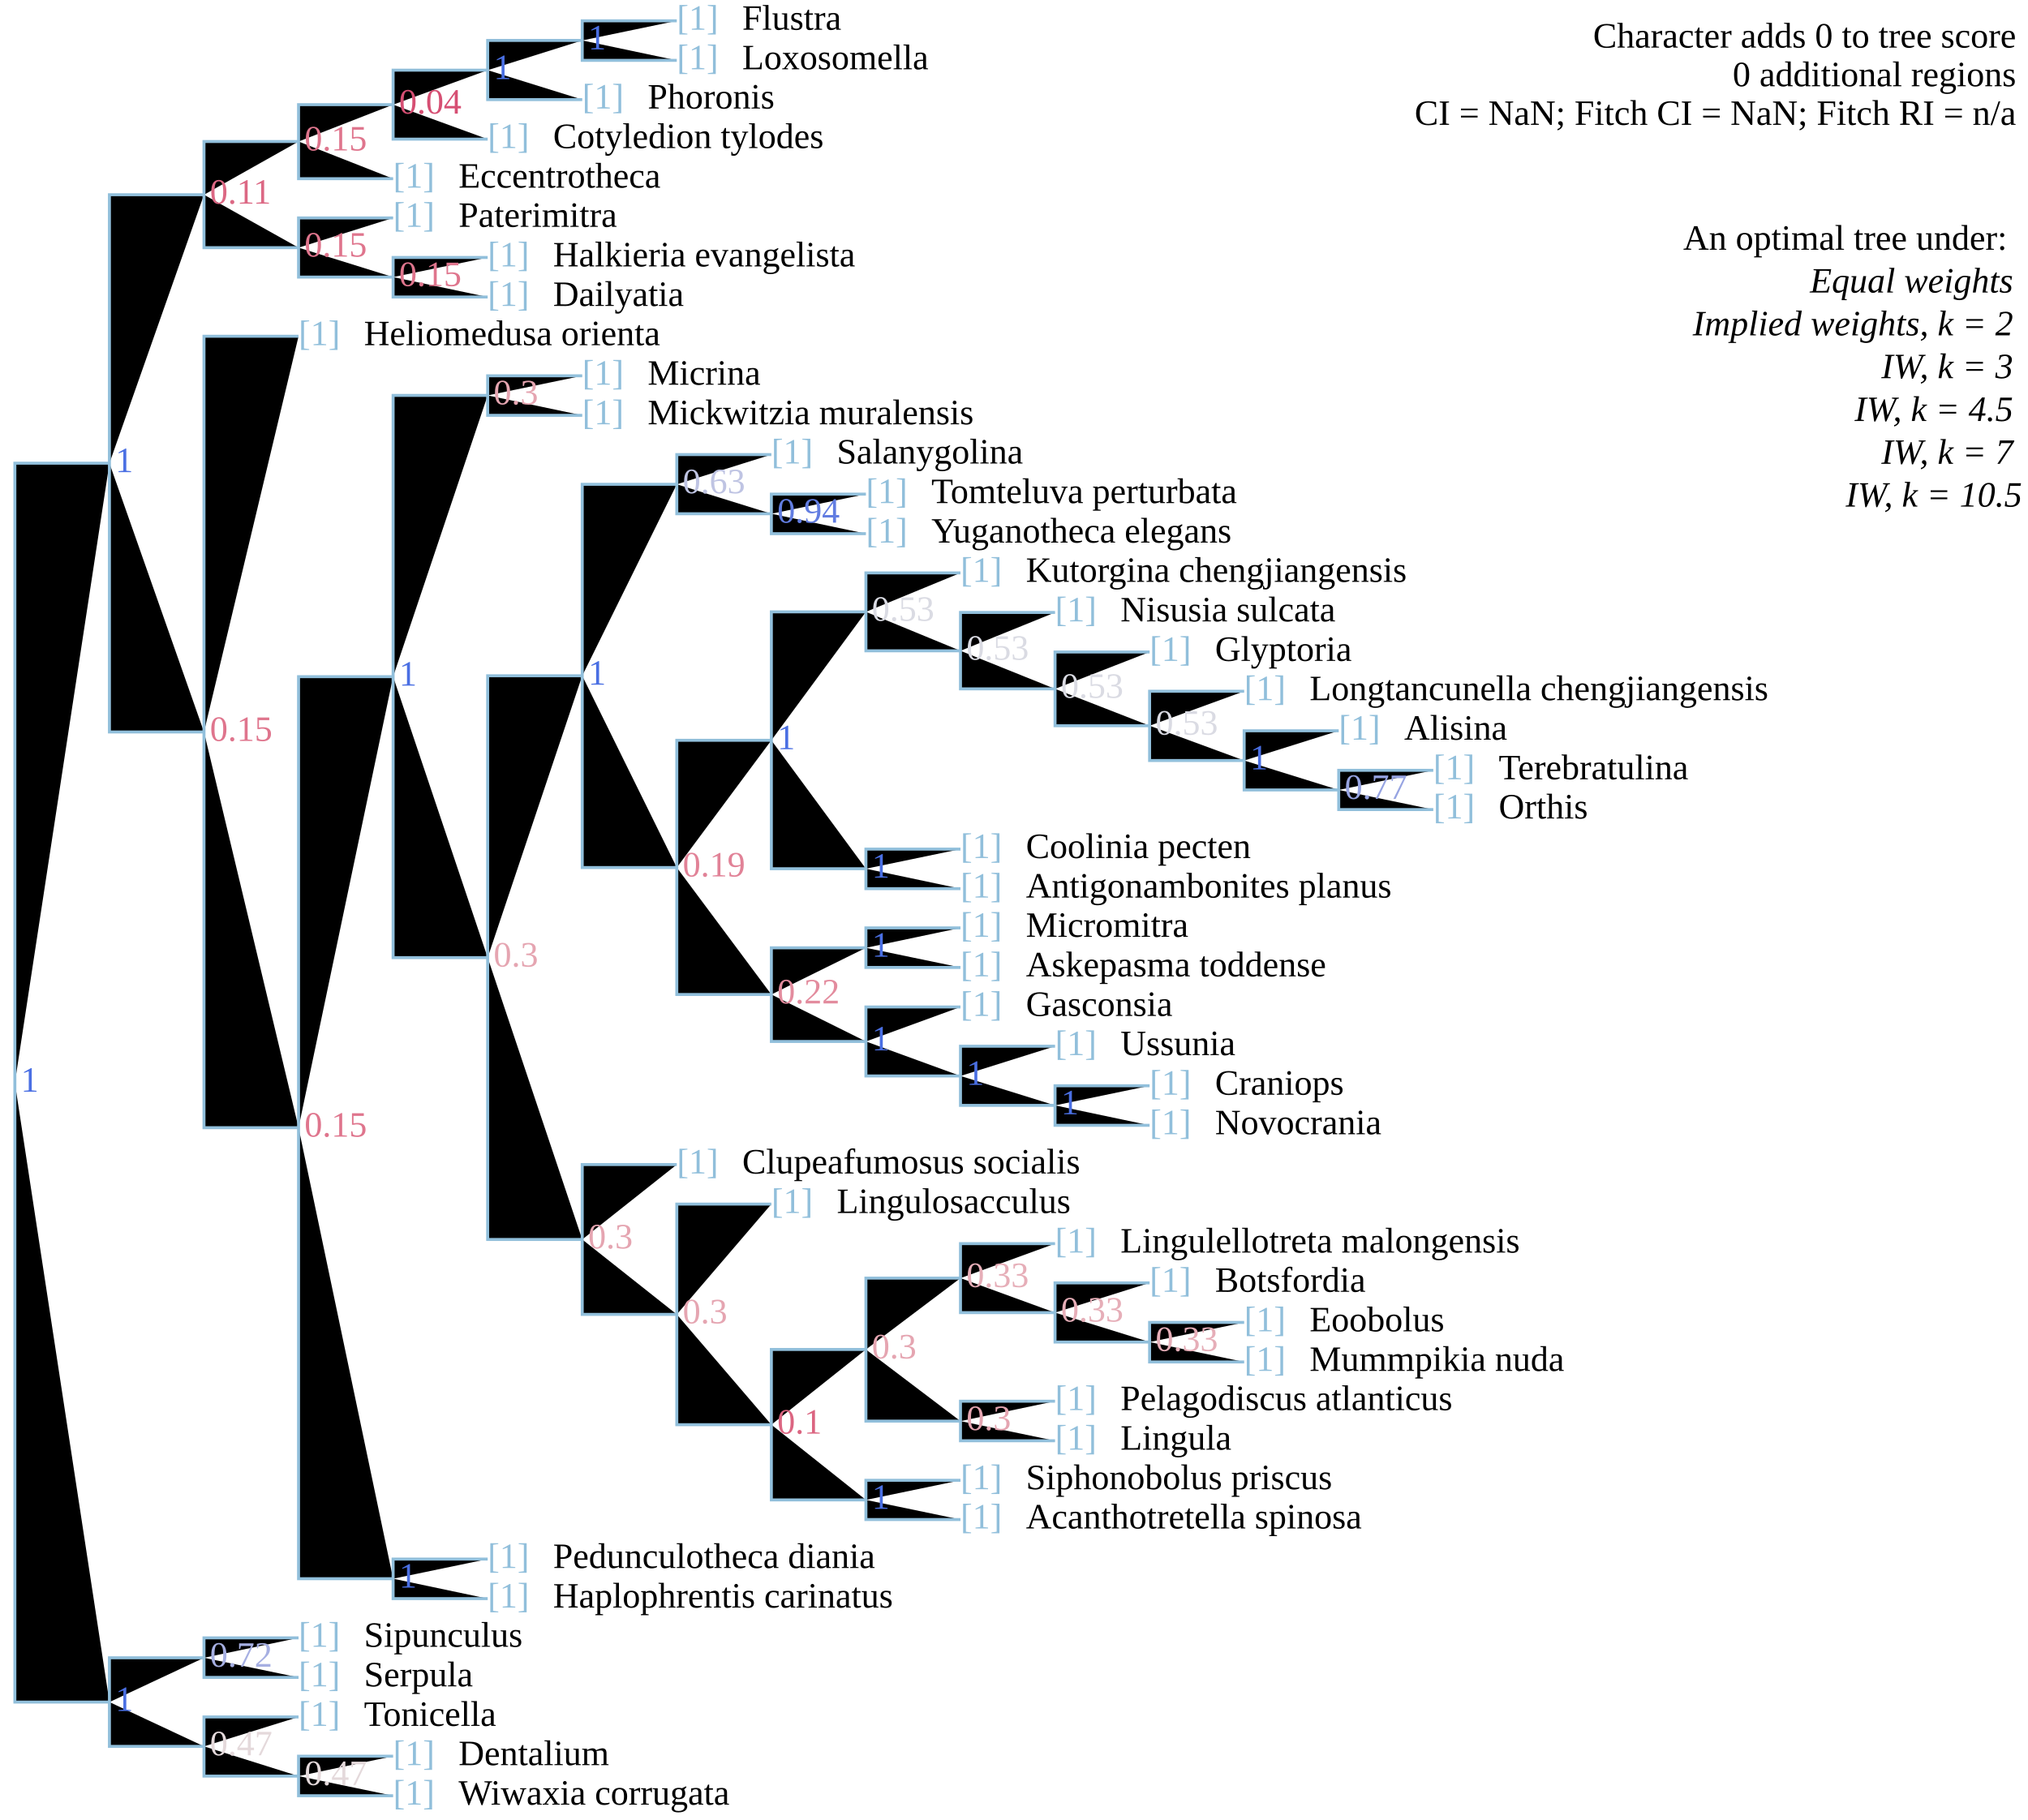
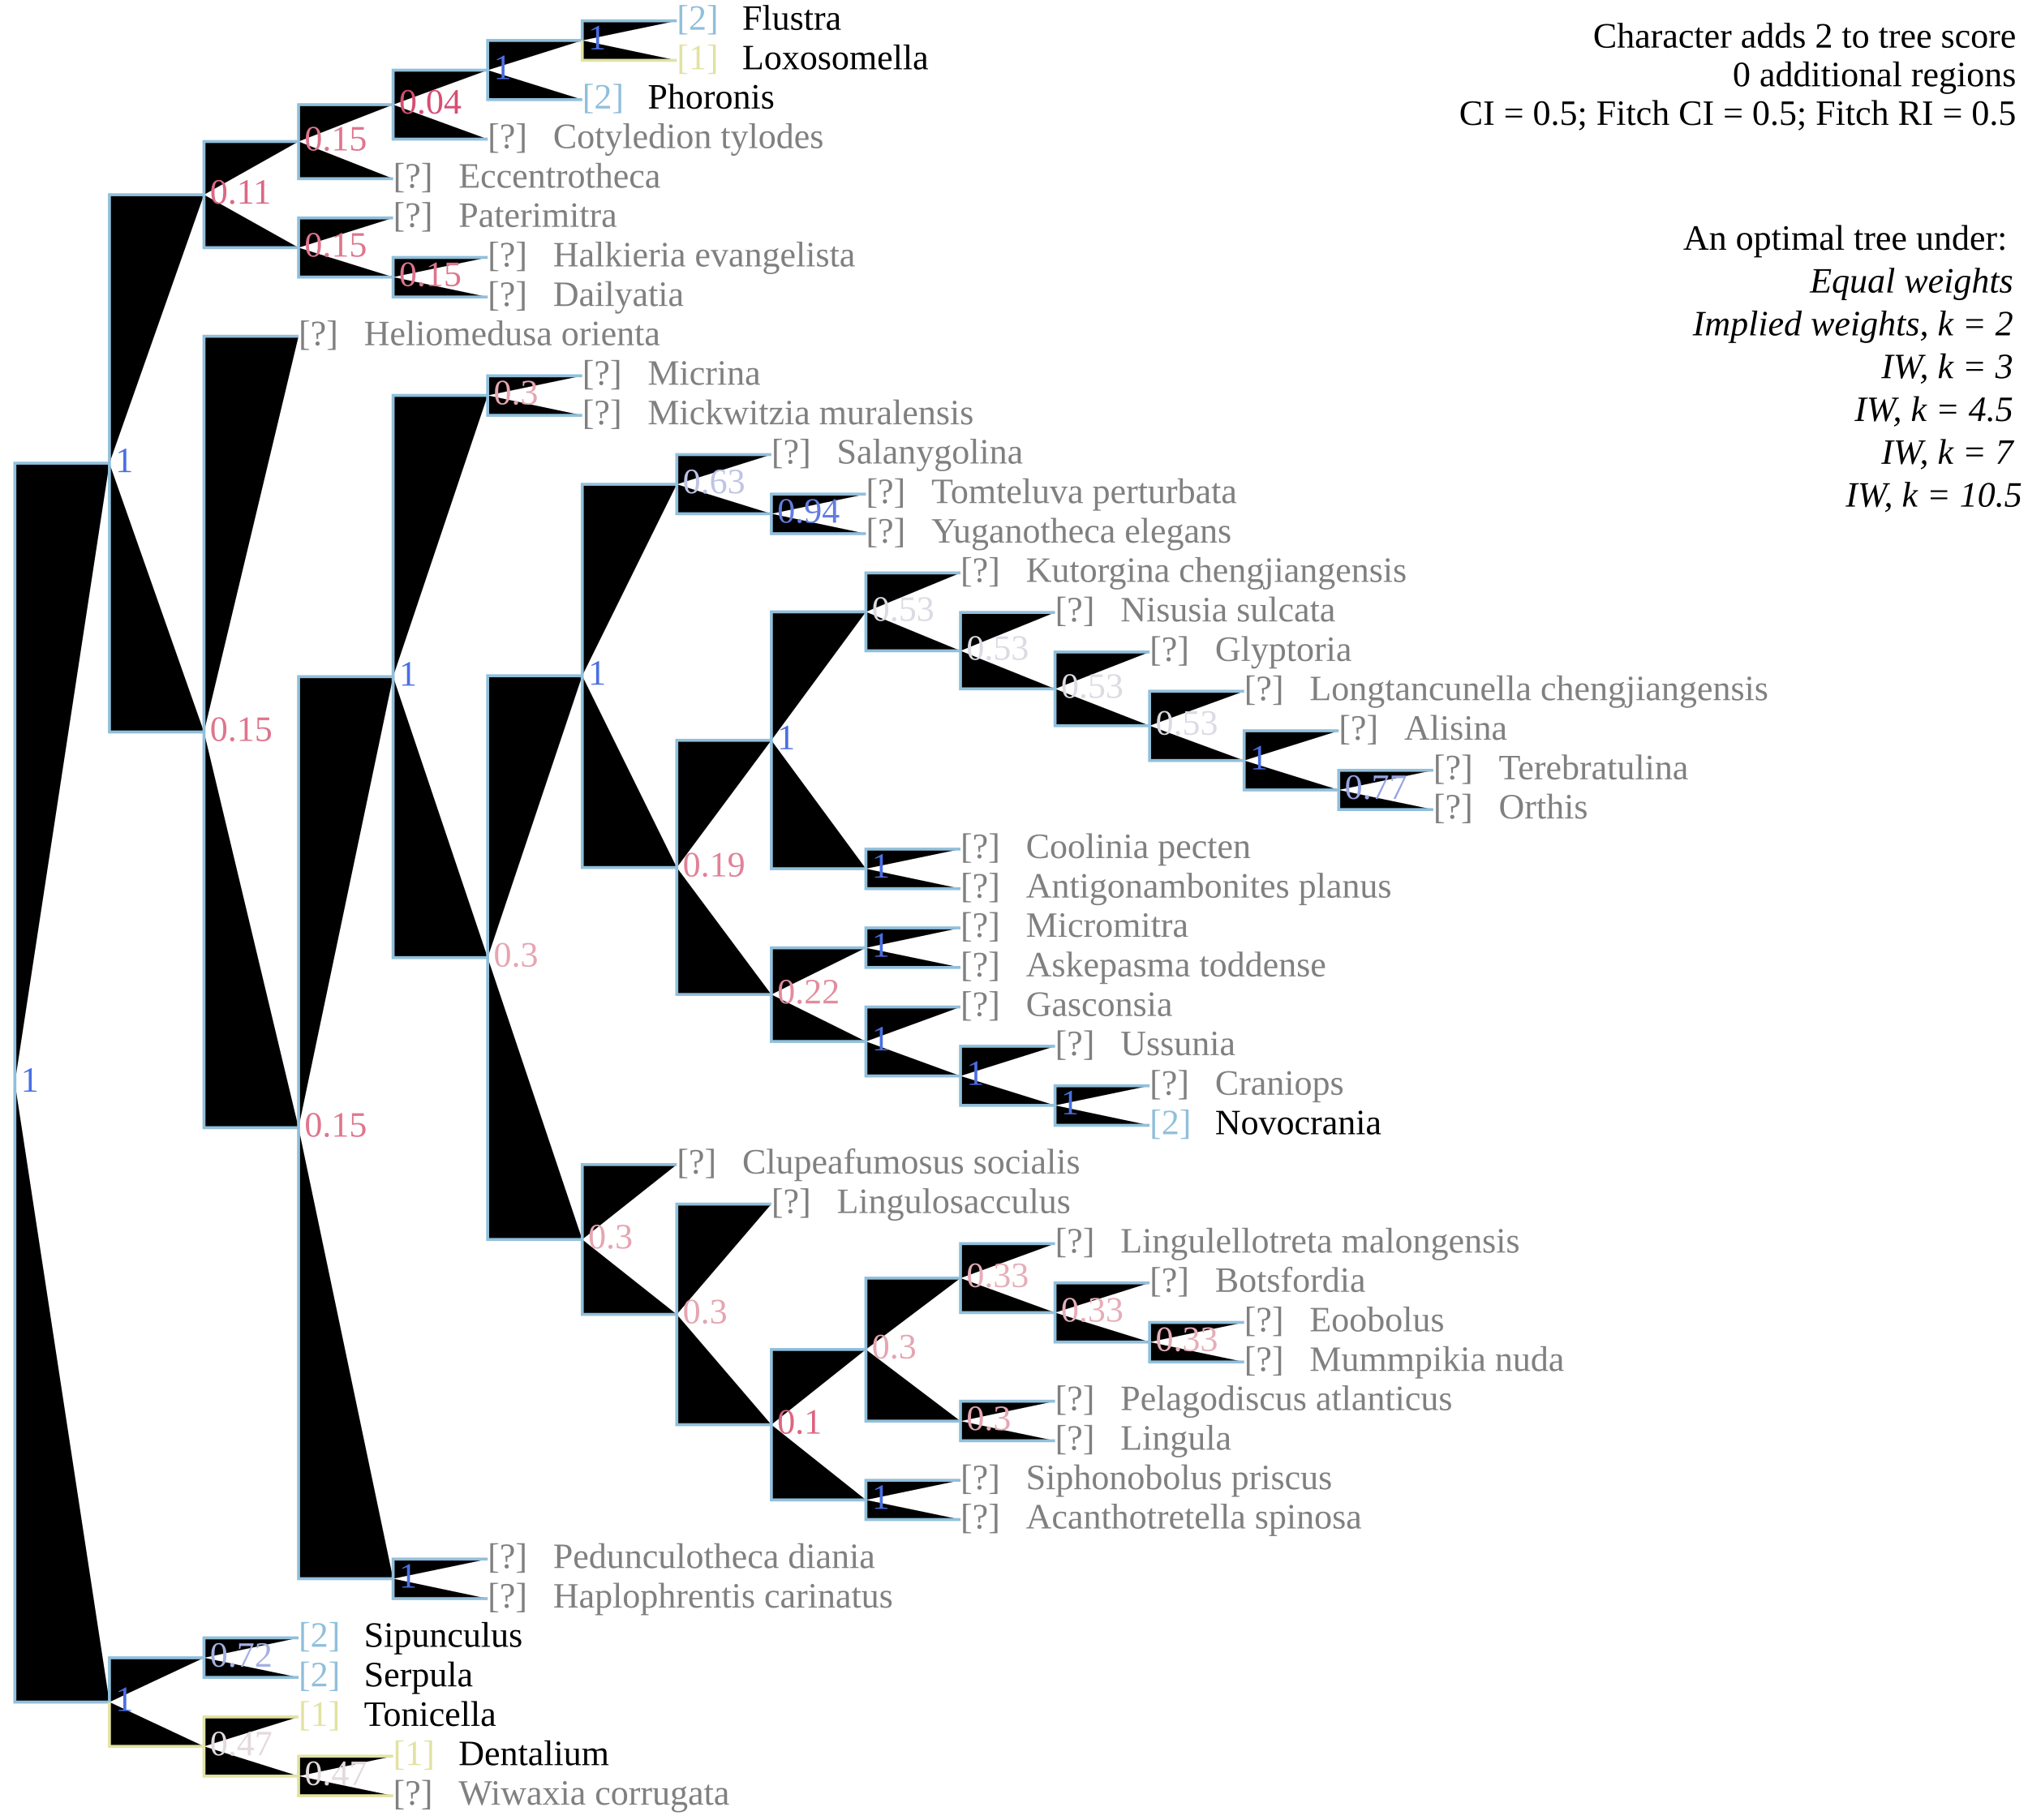
<svg xmlns="http://www.w3.org/2000/svg" version="1.1" width="682" height="612" class="tree" data-char="188">
-   <text x="678" y="16" text-anchor="end" class="stepsLabel">Character adds <tspan class="score">0</tspan> to tree score</text>
+   <text x="678" y="16" text-anchor="end" class="stepsLabel">Character adds <tspan class="score">2</tspan> to tree score</text>
  <text x="678" y="29" text-anchor="end" class="stepsLabel">
    <tspan class="score">0</tspan> additional regions</text>
-   <text x="678" y="42" text-anchor="end" class="stepsLabel">CI = NaN; Fitch CI = NaN; Fitch RI = n/a</text>
+   <text x="678" y="42" text-anchor="end" class="stepsLabel">CI = 0.5; Fitch CI = 0.5; Fitch RI = 0.5</text>
  <text x="678" y="68" text-anchor="end" class="stepsLabel">
    <tspan dy="16">An optimal tree under:</tspan>
    <tspan x="680" style="font-style:italic" class="notThisAn" dy="1.2em">Equal weights</tspan>
    <tspan x="680" style="font-style:italic" class="thisAn" dy="1.2em">Implied weights, k = 2</tspan>
    <tspan x="680" style="font-style:italic" class="notThisAn" dy="1.2em">IW, k = 3</tspan>
    <tspan x="680" style="font-style:italic" class="notThisAn" dy="1.2em">IW, k = 4.5</tspan>
    <tspan x="680" style="font-style:italic" class="notThisAn" dy="1.2em">IW, k = 7</tspan>
    <tspan x="680" style="font-style:italic" class="notThisAn" dy="1.2em">IW, k = 10.5</tspan>
  </text>
-   <text x="132.2" y="593.7" fill="#91bfdb" class="flag">[1]</text>
+   <text x="132.2" y="593.7" fill="#e2e2a2" class="flag">[1]</text>
  <text x="154.2" y="593.7" fill="#000" class="taxonLabel">Dentalium</text>
-   <text x="132.2" y="607" fill="#91bfdb" class="flag">[1]</text>
-   <text x="154.2" y="607" fill="#000" class="taxonLabel">Wiwaxia corrugata</text>
-   <text x="100.4" y="580.5" fill="#91bfdb" class="flag">[1]</text>
+   <text x="132.2" y="607" fill="grey" class="flag">[?]</text>
+   <text x="154.2" y="607" fill="grey" class="taxonLabel">Wiwaxia corrugata</text>
+   <text x="100.4" y="580.5" fill="#e2e2a2" class="flag">[1]</text>
  <text x="122.4" y="580.5" fill="#000" class="taxonLabel">Tonicella</text>
-   <text x="100.4" y="553.9" fill="#91bfdb" class="flag">[1]</text>
+   <text x="100.4" y="553.9" fill="#91bfdb" class="flag">[2]</text>
  <text x="122.4" y="553.9" fill="#000" class="taxonLabel">Sipunculus</text>
-   <text x="100.4" y="567.2" fill="#91bfdb" class="flag">[1]</text>
+   <text x="100.4" y="567.2" fill="#91bfdb" class="flag">[2]</text>
  <text x="122.4" y="567.2" fill="#000" class="taxonLabel">Serpula</text>
-   <text x="164" y="527.4" fill="#91bfdb" class="flag">[1]</text>
-   <text x="186" y="527.4" fill="#000" class="taxonLabel">Pedunculotheca diania</text>
-   <text x="164" y="540.7" fill="#91bfdb" class="flag">[1]</text>
-   <text x="186" y="540.7" fill="#000" class="taxonLabel">Haplophrentis carinatus</text>
-   <text x="323" y="500.9" fill="#91bfdb" class="flag">[1]</text>
-   <text x="345" y="500.9" fill="#000" class="taxonLabel">Siphonobolus priscus</text>
-   <text x="323" y="514.1" fill="#91bfdb" class="flag">[1]</text>
-   <text x="345" y="514.1" fill="#000" class="taxonLabel">Acanthotretella spinosa</text>
-   <text x="354.8" y="474.3" fill="#91bfdb" class="flag">[1]</text>
-   <text x="376.8" y="474.3" fill="#000" class="taxonLabel">Pelagodiscus atlanticus</text>
-   <text x="354.8" y="487.6" fill="#91bfdb" class="flag">[1]</text>
-   <text x="376.8" y="487.6" fill="#000" class="taxonLabel">Lingula</text>
-   <text x="418.4" y="447.8" fill="#91bfdb" class="flag">[1]</text>
-   <text x="440.4" y="447.8" fill="#000" class="taxonLabel">Eoobolus</text>
-   <text x="418.4" y="461.1" fill="#91bfdb" class="flag">[1]</text>
-   <text x="440.4" y="461.1" fill="#000" class="taxonLabel">Mummpikia nuda</text>
-   <text x="386.6" y="434.5" fill="#91bfdb" class="flag">[1]</text>
-   <text x="408.6" y="434.5" fill="#000" class="taxonLabel">Botsfordia</text>
-   <text x="354.8" y="421.3" fill="#91bfdb" class="flag">[1]</text>
-   <text x="376.8" y="421.3" fill="#000" class="taxonLabel">Lingulellotreta malongensis</text>
-   <text x="259.4" y="408" fill="#91bfdb" class="flag">[1]</text>
-   <text x="281.4" y="408" fill="#000" class="taxonLabel">Lingulosacculus</text>
-   <text x="227.6" y="394.7" fill="#91bfdb" class="flag">[1]</text>
-   <text x="249.6" y="394.7" fill="#000" class="taxonLabel">Clupeafumosus socialis</text>
-   <text x="386.6" y="368.2" fill="#91bfdb" class="flag">[1]</text>
-   <text x="408.6" y="368.2" fill="#000" class="taxonLabel">Craniops</text>
-   <text x="386.6" y="381.5" fill="#91bfdb" class="flag">[1]</text>
+   <text x="164" y="527.4" fill="grey" class="flag">[?]</text>
+   <text x="186" y="527.4" fill="grey" class="taxonLabel">Pedunculotheca diania</text>
+   <text x="164" y="540.7" fill="grey" class="flag">[?]</text>
+   <text x="186" y="540.7" fill="grey" class="taxonLabel">Haplophrentis carinatus</text>
+   <text x="323" y="500.9" fill="grey" class="flag">[?]</text>
+   <text x="345" y="500.9" fill="grey" class="taxonLabel">Siphonobolus priscus</text>
+   <text x="323" y="514.1" fill="grey" class="flag">[?]</text>
+   <text x="345" y="514.1" fill="grey" class="taxonLabel">Acanthotretella spinosa</text>
+   <text x="354.8" y="474.3" fill="grey" class="flag">[?]</text>
+   <text x="376.8" y="474.3" fill="grey" class="taxonLabel">Pelagodiscus atlanticus</text>
+   <text x="354.8" y="487.6" fill="grey" class="flag">[?]</text>
+   <text x="376.8" y="487.6" fill="grey" class="taxonLabel">Lingula</text>
+   <text x="418.4" y="447.8" fill="grey" class="flag">[?]</text>
+   <text x="440.4" y="447.8" fill="grey" class="taxonLabel">Eoobolus</text>
+   <text x="418.4" y="461.1" fill="grey" class="flag">[?]</text>
+   <text x="440.4" y="461.1" fill="grey" class="taxonLabel">Mummpikia nuda</text>
+   <text x="386.6" y="434.5" fill="grey" class="flag">[?]</text>
+   <text x="408.6" y="434.5" fill="grey" class="taxonLabel">Botsfordia</text>
+   <text x="354.8" y="421.3" fill="grey" class="flag">[?]</text>
+   <text x="376.8" y="421.3" fill="grey" class="taxonLabel">Lingulellotreta malongensis</text>
+   <text x="259.4" y="408" fill="grey" class="flag">[?]</text>
+   <text x="281.4" y="408" fill="grey" class="taxonLabel">Lingulosacculus</text>
+   <text x="227.6" y="394.7" fill="grey" class="flag">[?]</text>
+   <text x="249.6" y="394.7" fill="grey" class="taxonLabel">Clupeafumosus socialis</text>
+   <text x="386.6" y="368.2" fill="grey" class="flag">[?]</text>
+   <text x="408.6" y="368.2" fill="grey" class="taxonLabel">Craniops</text>
+   <text x="386.6" y="381.5" fill="#91bfdb" class="flag">[2]</text>
  <text x="408.6" y="381.5" fill="#000" class="taxonLabel">Novocrania</text>
-   <text x="354.8" y="354.9" fill="#91bfdb" class="flag">[1]</text>
-   <text x="376.8" y="354.9" fill="#000" class="taxonLabel">Ussunia</text>
-   <text x="323" y="341.7" fill="#91bfdb" class="flag">[1]</text>
-   <text x="345" y="341.7" fill="#000" class="taxonLabel">Gasconsia</text>
-   <text x="323" y="315.1" fill="#91bfdb" class="flag">[1]</text>
-   <text x="345" y="315.1" fill="#000" class="taxonLabel">Micromitra</text>
-   <text x="323" y="328.4" fill="#91bfdb" class="flag">[1]</text>
-   <text x="345" y="328.4" fill="#000" class="taxonLabel">Askepasma toddense</text>
-   <text x="323" y="288.6" fill="#91bfdb" class="flag">[1]</text>
-   <text x="345" y="288.6" fill="#000" class="taxonLabel">Coolinia pecten</text>
-   <text x="323" y="301.9" fill="#91bfdb" class="flag">[1]</text>
-   <text x="345" y="301.9" fill="#000" class="taxonLabel">Antigonambonites planus</text>
-   <text x="482" y="262.1" fill="#91bfdb" class="flag">[1]</text>
-   <text x="504" y="262.1" fill="#000" class="taxonLabel">Terebratulina</text>
-   <text x="482" y="275.3" fill="#91bfdb" class="flag">[1]</text>
-   <text x="504" y="275.3" fill="#000" class="taxonLabel">Orthis</text>
-   <text x="450.2" y="248.8" fill="#91bfdb" class="flag">[1]</text>
-   <text x="472.2" y="248.8" fill="#000" class="taxonLabel">Alisina</text>
-   <text x="418.4" y="235.5" fill="#91bfdb" class="flag">[1]</text>
-   <text x="440.4" y="235.5" fill="#000" class="taxonLabel">Longtancunella chengjiangensis</text>
-   <text x="386.6" y="222.3" fill="#91bfdb" class="flag">[1]</text>
-   <text x="408.6" y="222.3" fill="#000" class="taxonLabel">Glyptoria</text>
-   <text x="354.8" y="209" fill="#91bfdb" class="flag">[1]</text>
-   <text x="376.8" y="209" fill="#000" class="taxonLabel">Nisusia sulcata</text>
-   <text x="323" y="195.7" fill="#91bfdb" class="flag">[1]</text>
-   <text x="345" y="195.7" fill="#000" class="taxonLabel">Kutorgina chengjiangensis</text>
-   <text x="291.2" y="169.2" fill="#91bfdb" class="flag">[1]</text>
-   <text x="313.2" y="169.2" fill="#000" class="taxonLabel">Tomteluva perturbata</text>
-   <text x="291.2" y="182.5" fill="#91bfdb" class="flag">[1]</text>
-   <text x="313.2" y="182.5" fill="#000" class="taxonLabel">Yuganotheca elegans</text>
-   <text x="259.4" y="155.9" fill="#91bfdb" class="flag">[1]</text>
-   <text x="281.4" y="155.9" fill="#000" class="taxonLabel">Salanygolina</text>
-   <text x="195.8" y="129.4" fill="#91bfdb" class="flag">[1]</text>
-   <text x="217.8" y="129.4" fill="#000" class="taxonLabel">Micrina</text>
-   <text x="195.8" y="142.7" fill="#91bfdb" class="flag">[1]</text>
-   <text x="217.8" y="142.7" fill="#000" class="taxonLabel">Mickwitzia muralensis</text>
-   <text x="100.4" y="116.1" fill="#91bfdb" class="flag">[1]</text>
-   <text x="122.4" y="116.1" fill="#000" class="taxonLabel">Heliomedusa orienta</text>
-   <text x="164" y="89.6" fill="#91bfdb" class="flag">[1]</text>
-   <text x="186" y="89.6" fill="#000" class="taxonLabel">Halkieria evangelista</text>
-   <text x="164" y="102.9" fill="#91bfdb" class="flag">[1]</text>
-   <text x="186" y="102.9" fill="#000" class="taxonLabel">Dailyatia</text>
-   <text x="132.2" y="76.3" fill="#91bfdb" class="flag">[1]</text>
-   <text x="154.2" y="76.3" fill="#000" class="taxonLabel">Paterimitra</text>
-   <text x="227.6" y="10" fill="#91bfdb" class="flag">[1]</text>
+   <text x="354.8" y="354.9" fill="grey" class="flag">[?]</text>
+   <text x="376.8" y="354.9" fill="grey" class="taxonLabel">Ussunia</text>
+   <text x="323" y="341.7" fill="grey" class="flag">[?]</text>
+   <text x="345" y="341.7" fill="grey" class="taxonLabel">Gasconsia</text>
+   <text x="323" y="315.1" fill="grey" class="flag">[?]</text>
+   <text x="345" y="315.1" fill="grey" class="taxonLabel">Micromitra</text>
+   <text x="323" y="328.4" fill="grey" class="flag">[?]</text>
+   <text x="345" y="328.4" fill="grey" class="taxonLabel">Askepasma toddense</text>
+   <text x="323" y="288.6" fill="grey" class="flag">[?]</text>
+   <text x="345" y="288.6" fill="grey" class="taxonLabel">Coolinia pecten</text>
+   <text x="323" y="301.9" fill="grey" class="flag">[?]</text>
+   <text x="345" y="301.9" fill="grey" class="taxonLabel">Antigonambonites planus</text>
+   <text x="482" y="262.1" fill="grey" class="flag">[?]</text>
+   <text x="504" y="262.1" fill="grey" class="taxonLabel">Terebratulina</text>
+   <text x="482" y="275.3" fill="grey" class="flag">[?]</text>
+   <text x="504" y="275.3" fill="grey" class="taxonLabel">Orthis</text>
+   <text x="450.2" y="248.8" fill="grey" class="flag">[?]</text>
+   <text x="472.2" y="248.8" fill="grey" class="taxonLabel">Alisina</text>
+   <text x="418.4" y="235.5" fill="grey" class="flag">[?]</text>
+   <text x="440.4" y="235.5" fill="grey" class="taxonLabel">Longtancunella chengjiangensis</text>
+   <text x="386.6" y="222.3" fill="grey" class="flag">[?]</text>
+   <text x="408.6" y="222.3" fill="grey" class="taxonLabel">Glyptoria</text>
+   <text x="354.8" y="209" fill="grey" class="flag">[?]</text>
+   <text x="376.8" y="209" fill="grey" class="taxonLabel">Nisusia sulcata</text>
+   <text x="323" y="195.7" fill="grey" class="flag">[?]</text>
+   <text x="345" y="195.7" fill="grey" class="taxonLabel">Kutorgina chengjiangensis</text>
+   <text x="291.2" y="169.2" fill="grey" class="flag">[?]</text>
+   <text x="313.2" y="169.2" fill="grey" class="taxonLabel">Tomteluva perturbata</text>
+   <text x="291.2" y="182.5" fill="grey" class="flag">[?]</text>
+   <text x="313.2" y="182.5" fill="grey" class="taxonLabel">Yuganotheca elegans</text>
+   <text x="259.4" y="155.9" fill="grey" class="flag">[?]</text>
+   <text x="281.4" y="155.9" fill="grey" class="taxonLabel">Salanygolina</text>
+   <text x="195.8" y="129.4" fill="grey" class="flag">[?]</text>
+   <text x="217.8" y="129.4" fill="grey" class="taxonLabel">Micrina</text>
+   <text x="195.8" y="142.7" fill="grey" class="flag">[?]</text>
+   <text x="217.8" y="142.7" fill="grey" class="taxonLabel">Mickwitzia muralensis</text>
+   <text x="100.4" y="116.1" fill="grey" class="flag">[?]</text>
+   <text x="122.4" y="116.1" fill="grey" class="taxonLabel">Heliomedusa orienta</text>
+   <text x="164" y="89.6" fill="grey" class="flag">[?]</text>
+   <text x="186" y="89.6" fill="grey" class="taxonLabel">Halkieria evangelista</text>
+   <text x="164" y="102.9" fill="grey" class="flag">[?]</text>
+   <text x="186" y="102.9" fill="grey" class="taxonLabel">Dailyatia</text>
+   <text x="132.2" y="76.3" fill="grey" class="flag">[?]</text>
+   <text x="154.2" y="76.3" fill="grey" class="taxonLabel">Paterimitra</text>
+   <text x="227.6" y="10" fill="#91bfdb" class="flag">[2]</text>
  <text x="249.6" y="10" fill="#000" class="taxonLabel">Flustra</text>
-   <text x="227.6" y="23.3" fill="#91bfdb" class="flag">[1]</text>
+   <text x="227.6" y="23.3" fill="#e2e2a2" class="flag">[1]</text>
  <text x="249.6" y="23.3" fill="#000" class="taxonLabel">Loxosomella</text>
-   <text x="195.8" y="36.5" fill="#91bfdb" class="flag">[1]</text>
+   <text x="195.8" y="36.5" fill="#91bfdb" class="flag">[2]</text>
  <text x="217.8" y="36.5" fill="#000" class="taxonLabel">Phoronis</text>
-   <text x="164" y="49.8" fill="#91bfdb" class="flag">[1]</text>
-   <text x="186" y="49.8" fill="#000" class="taxonLabel">Cotyledion tylodes</text>
-   <text x="132.2" y="63.1" fill="#91bfdb" class="flag">[1]</text>
-   <text x="154.2" y="63.1" fill="#000" class="taxonLabel">Eccentrotheca</text>
-   <path d="M5,364.2V155.8H36.8M36.8,155.8V65.5H68.6M68.6,65.5V47.6H100.4M100.4,47.6V35.2H132.2M132.2,35.2V23.6H164M164,23.6V13.6H195.8M195.8,13.6V7H227.6M195.8,13.6V20.3H227.6M164,23.6V33.5H195.8M132.2,35.2V46.8H164M100.4,47.6V60.1H132.2M68.6,65.5V83.3H100.4M100.4,83.3V73.3H132.2M100.4,83.3V93.2H132.2M132.2,93.2V86.6H164M132.2,93.2V99.9H164M36.8,155.8V246.2H68.6M68.6,246.2V113.1H100.4M68.6,246.2V379.3H100.4M100.4,379.3V227.6H132.2M132.2,227.6V133H164M164,133V126.4H195.8M164,133V139.7H195.8M132.2,227.6V322.1H164M164,322.1V227.3H195.8M195.8,227.3V162.9H227.6M227.6,162.9V152.9H259.4M227.6,162.9V172.8H259.4M259.4,172.8V166.2H291.2M259.4,172.8V179.5H291.2M195.8,227.3V291.8H227.6M227.6,291.8V249H259.4M259.4,249V205.8H291.2M291.2,205.8V192.7H323M291.2,205.8V218.9H323M323,218.9V206H354.8M323,218.9V231.7H354.8M354.8,231.7V219.3H386.6M354.8,231.7V244.1H386.6M386.6,244.1V232.5H418.4M386.6,244.1V255.8H418.4M418.4,255.8V245.8H450.2M418.4,255.8V265.7H450.2M450.2,265.7V259.1H482M450.2,265.7V272.3H482M259.4,249V292.2H291.2M291.2,292.2V285.6H323M291.2,292.2V298.9H323M227.6,291.8V334.5H259.4M259.4,334.5V318.8H291.2M291.2,318.8V312.1H323M291.2,318.8V325.4H323M259.4,334.5V350.3H291.2M291.2,350.3V338.7H323M291.2,350.3V361.9H323M323,361.9V351.9H354.8M323,361.9V371.8H354.8M354.8,371.8V365.2H386.6M354.8,371.8V378.5H386.6M164,322.1V416.9H195.8M195.8,416.9V391.7H227.6M195.8,416.9V442.1H227.6M227.6,442.1V405H259.4M227.6,442.1V479.2H259.4M259.4,479.2V453.9H291.2M291.2,453.9V429.9H323M323,429.9V418.3H354.8M323,429.9V441.5H354.8M354.8,441.5V431.5H386.6M354.8,441.5V451.4H386.6M386.6,451.4V444.8H418.4M386.6,451.4V458.1H418.4M291.2,453.9V478H323M323,478V471.3H354.8M323,478V484.6H354.8M259.4,479.2V504.5H291.2M291.2,504.5V497.9H323M291.2,504.5V511.1H323M100.4,379.3V531H132.2M132.2,531V524.4H164M132.2,531V537.7H164M5,364.2V572.5H36.8M36.8,572.5V557.6H68.6M68.6,557.6V550.9H100.4M68.6,557.6V564.2H100.4M36.8,572.5V587.4H68.6M68.6,587.4V577.5H100.4M68.6,587.4V597.4H100.4M100.4,597.4V590.7H132.2M100.4,597.4V604H132.2" stroke="#91bfdb" />
+   <text x="164" y="49.8" fill="grey" class="flag">[?]</text>
+   <text x="186" y="49.8" fill="grey" class="taxonLabel">Cotyledion tylodes</text>
+   <text x="132.2" y="63.1" fill="grey" class="flag">[?]</text>
+   <text x="154.2" y="63.1" fill="grey" class="taxonLabel">Eccentrotheca</text>
+   <path d="M5,364.2V155.8H36.8M36.8,155.8V65.5H68.6M68.6,65.5V47.6H100.4M100.4,47.6V35.2H132.2M132.2,35.2V23.6H164M164,23.6V13.6H195.8M195.8,13.6V7H227.6M164,23.6V33.5H195.8M132.2,35.2V46.8H164M100.4,47.6V60.1H132.2M68.6,65.5V83.3H100.4M100.4,83.3V73.3H132.2M100.4,83.3V93.2H132.2M132.2,93.2V86.6H164M132.2,93.2V99.9H164M36.8,155.8V246.2H68.6M68.6,246.2V113.1H100.4M68.6,246.2V379.3H100.4M100.4,379.3V227.6H132.2M132.2,227.6V133H164M164,133V126.4H195.8M164,133V139.7H195.8M132.2,227.6V322.1H164M164,322.1V227.3H195.8M195.8,227.3V162.9H227.6M227.6,162.9V152.9H259.4M227.6,162.9V172.8H259.4M259.4,172.8V166.2H291.2M259.4,172.8V179.5H291.2M195.8,227.3V291.8H227.6M227.6,291.8V249H259.4M259.4,249V205.8H291.2M291.2,205.8V192.7H323M291.2,205.8V218.9H323M323,218.9V206H354.8M323,218.9V231.7H354.8M354.8,231.7V219.3H386.6M354.8,231.7V244.1H386.6M386.6,244.1V232.5H418.4M386.6,244.1V255.8H418.4M418.4,255.8V245.8H450.2M418.4,255.8V265.7H450.2M450.2,265.7V259.1H482M450.2,265.7V272.3H482M259.4,249V292.2H291.2M291.2,292.2V285.6H323M291.2,292.2V298.9H323M227.6,291.8V334.5H259.4M259.4,334.5V318.8H291.2M291.2,318.8V312.1H323M291.2,318.8V325.4H323M259.4,334.5V350.3H291.2M291.2,350.3V338.7H323M291.2,350.3V361.9H323M323,361.9V351.9H354.8M323,361.9V371.8H354.8M354.8,371.8V365.2H386.6M354.8,371.8V378.5H386.6M164,322.1V416.9H195.8M195.8,416.9V391.7H227.6M195.8,416.9V442.1H227.6M227.6,442.1V405H259.4M227.6,442.1V479.2H259.4M259.4,479.2V453.9H291.2M291.2,453.9V429.9H323M323,429.9V418.3H354.8M323,429.9V441.5H354.8M354.8,441.5V431.5H386.6M354.8,441.5V451.4H386.6M386.6,451.4V444.8H418.4M386.6,451.4V458.1H418.4M291.2,453.9V478H323M323,478V471.3H354.8M323,478V484.6H354.8M259.4,479.2V504.5H291.2M291.2,504.5V497.9H323M291.2,504.5V511.1H323M100.4,379.3V531H132.2M132.2,531V524.4H164M132.2,531V537.7H164M5,364.2V572.5H36.8M36.8,572.5V557.6H68.6M68.6,557.6V550.9H100.4M68.6,557.6V564.2H100.4" stroke="#91bfdb" />
+   <path d="M195.8,13.6V20.3H227.6M36.8,572.5V587.4H68.6M68.6,587.4V577.5H100.4M68.6,587.4V597.4H100.4M100.4,597.4V590.7H132.2M100.4,597.4V604H132.2" stroke="#e2e2a2" />
  <text x="7" y="367.2" class="node" fill="#4A6FE3">1</text>
  <text x="38.8" y="158.8" class="node" fill="#4A6FE3">1</text>
  <text x="70.6" y="68.5" class="node" fill="#DC6884">0.11</text>
  <text x="102.4" y="50.6" class="node" fill="#DF758D">0.15</text>
  <text x="134.2" y="38.2" class="node" fill="#D64F73">0.04</text>
  <text x="166" y="26.6" class="node" fill="#4A6FE3">1</text>
  <text x="197.8" y="16.6" class="node" fill="#4A6FE3">1</text>
  <text x="102.4" y="86.3" class="node" fill="#DF758D">0.15</text>
  <text x="134.2" y="96.2" class="node" fill="#DF758D">0.15</text>
  <text x="70.6" y="249.2" class="node" fill="#DF758D">0.15</text>
  <text x="102.4" y="382.3" class="node" fill="#DF758D">0.15</text>
  <text x="134.2" y="230.6" class="node" fill="#4A6FE3">1</text>
  <text x="166" y="136" class="node" fill="#E5A5B1">0.3</text>
  <text x="166" y="325.1" class="node" fill="#E5A5B1">0.3</text>
  <text x="197.8" y="230.3" class="node" fill="#4A6FE3">1</text>
  <text x="229.6" y="165.9" class="node" fill="#BFC4E3">0.63</text>
  <text x="261.4" y="175.8" class="node" fill="#627DE1">0.94</text>
  <text x="229.6" y="294.8" class="node" fill="#E18297">0.19</text>
  <text x="261.4" y="252" class="node" fill="#4A6FE3">1</text>
  <text x="293.2" y="208.8" class="node" fill="#DADBE3">0.53</text>
  <text x="325" y="221.9" class="node" fill="#DADBE3">0.53</text>
  <text x="356.8" y="234.7" class="node" fill="#DADBE3">0.53</text>
  <text x="388.6" y="247.1" class="node" fill="#DADBE3">0.53</text>
  <text x="420.4" y="258.8" class="node" fill="#4A6FE3">1</text>
  <text x="452.2" y="268.7" class="node" fill="#97A4E2">0.77</text>
  <text x="293.2" y="295.2" class="node" fill="#4A6FE3">1</text>
  <text x="261.4" y="337.5" class="node" fill="#E38C9E">0.22</text>
  <text x="293.2" y="321.8" class="node" fill="#4A6FE3">1</text>
  <text x="293.2" y="353.3" class="node" fill="#4A6FE3">1</text>
  <text x="325" y="364.9" class="node" fill="#4A6FE3">1</text>
  <text x="356.8" y="374.8" class="node" fill="#4A6FE3">1</text>
  <text x="197.8" y="419.9" class="node" fill="#E5A5B1">0.3</text>
  <text x="229.6" y="445.1" class="node" fill="#E5A5B1">0.3</text>
  <text x="261.4" y="482.2" class="node" fill="#DB6581">0.1</text>
  <text x="293.2" y="456.9" class="node" fill="#E5A5B1">0.3</text>
  <text x="325" y="432.9" class="node" fill="#E6AEB8">0.33</text>
  <text x="356.8" y="444.5" class="node" fill="#E6AEB8">0.33</text>
  <text x="388.6" y="454.4" class="node" fill="#E6AEB8">0.33</text>
  <text x="325" y="481" class="node" fill="#E5A5B1">0.3</text>
  <text x="293.2" y="507.5" class="node" fill="#4A6FE3">1</text>
  <text x="134.2" y="534" class="node" fill="#4A6FE3">1</text>
  <text x="38.8" y="575.5" class="node" fill="#4A6FE3">1</text>
  <text x="70.6" y="560.6" class="node" fill="#A6AFE2">0.72</text>
  <text x="70.6" y="590.4" class="node" fill="#E4D9DB">0.47</text>
  <text x="102.4" y="600.4" class="node" fill="#E4D9DB">0.47</text>
</svg>
